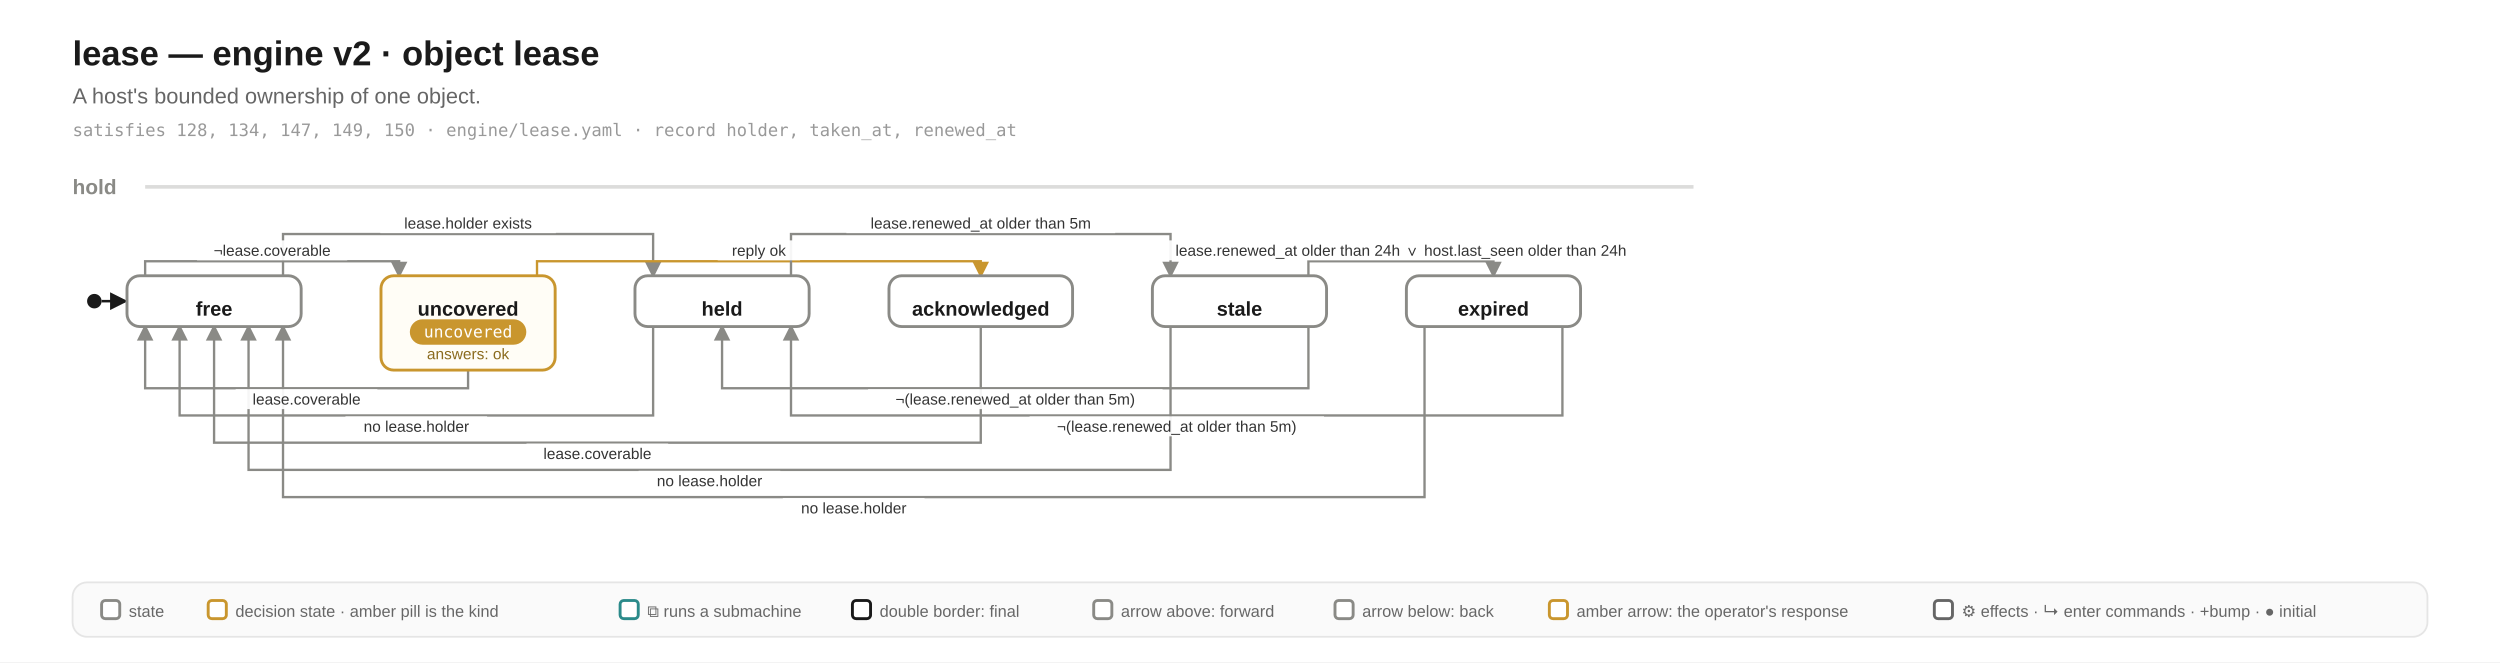
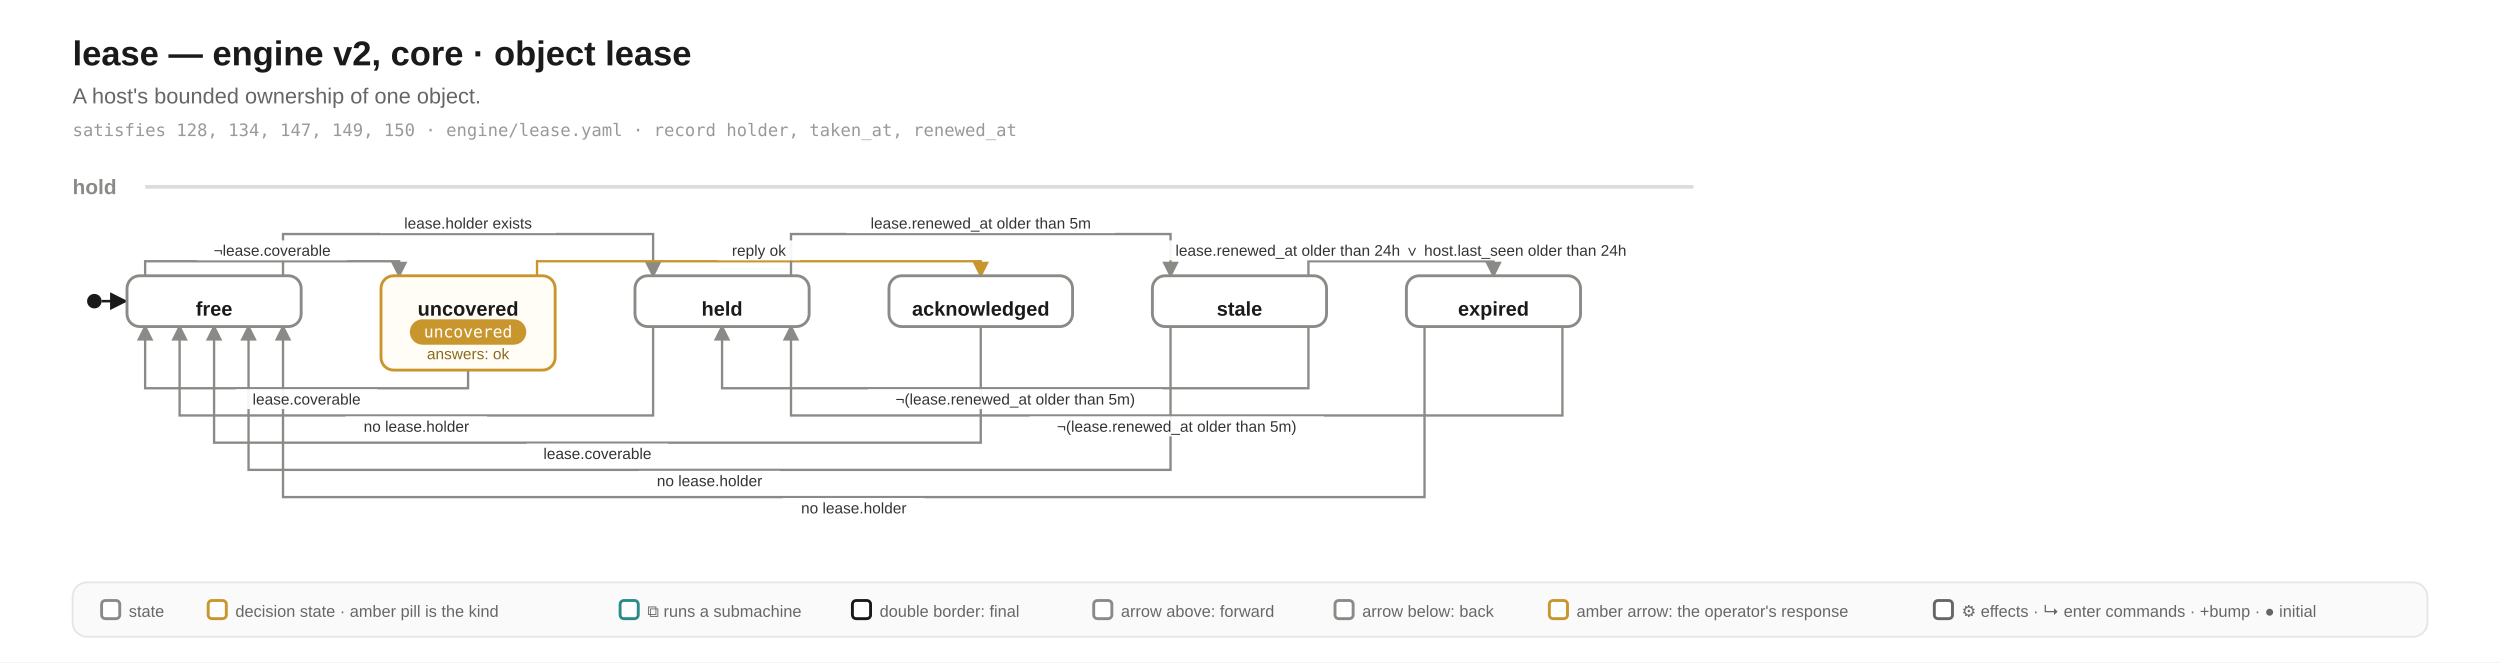
<svg xmlns="http://www.w3.org/2000/svg" width="1378" height="365" viewBox="0 0 1378 365" font-family="-apple-system, 'Helvetica Neue', Arial, sans-serif">
  <defs>
    <marker id="mB" viewBox="0 0 10 10" refX="8.5" refY="5" markerWidth="7" markerHeight="7" orient="auto-start-reverse">
      <path d="M0 0L10 5L0 10z" fill="#4a7fb5" />
    </marker>
    <marker id="mT" viewBox="0 0 10 10" refX="8.5" refY="5" markerWidth="7" markerHeight="7" orient="auto-start-reverse">
      <path d="M0 0L10 5L0 10z" fill="#2b8a8a" />
    </marker>
    <marker id="mG" viewBox="0 0 10 10" refX="8.5" refY="5" markerWidth="7" markerHeight="7" orient="auto-start-reverse">
      <path d="M0 0L10 5L0 10z" fill="#8a8a86" />
    </marker>
    <marker id="mA" viewBox="0 0 10 10" refX="8.5" refY="5" markerWidth="7" markerHeight="7" orient="auto-start-reverse">
      <path d="M0 0L10 5L0 10z" fill="#c9962e" />
    </marker>
    <marker id="mI" viewBox="0 0 10 10" refX="8.5" refY="5" markerWidth="7" markerHeight="7" orient="auto-start-reverse">
      <path d="M0 0L10 5L0 10z" fill="#1a1a1a" />
    </marker>
  </defs>
  <rect width="1378" height="365" fill="#fff" />
-   <text x="40" y="36" font-size="19" font-weight="700" fill="#1a1a1a">lease — engine v2 · object lease</text>
+   <text x="40" y="36" font-size="19" font-weight="700" fill="#1a1a1a">lease — engine v2, core · object lease</text>
  <text x="40" y="57" font-size="12" fill="#666">A host's bounded ownership of one object.</text>
  <text x="40" y="75" font-size="9.5" font-family="monospace" fill="#999">satisfies 128, 134, 147, 149, 150 · engine/lease.yaml · record holder, taken_at, renewed_at</text>
  <text x="40" y="107" font-size="11.5" font-weight="700" fill="#8a8a86">hold</text>
  <line x1="80" y1="103" x2="933.463" y2="103" stroke="#8a8a86" stroke-width="2" opacity="0.3" />
  <circle cx="52.0" cy="166.0" r="4" fill="#1a1a1a" />
  <line x1="56.0" y1="166.0" x2="69.0" y2="166.0" stroke="#1a1a1a" stroke-width="1.4" marker-end="url(#mI)" />
  <path d="M156.0,152.0 V129.0 H360.0 V152.0" fill="none" stroke="#8a8a86" stroke-width="1.3" marker-end="url(#mG)" />
  <path d="M80.0,152.0 V144.0 H220.0 V152.0" fill="none" stroke="#8a8a86" stroke-width="1.3" marker-end="url(#mG)" />
  <path d="M258.0,204.0 V214.0 H80.0 V180.0" fill="none" stroke="#8a8a86" stroke-width="1.3" marker-end="url(#mG)" />
  <path d="M296.0,152.0 V144.0 H540.6 V152.0" fill="none" stroke="#c9962e" stroke-width="1.3" marker-end="url(#mA)" />
  <path d="M360.0,180.0 V229.0 H99.0 V180.0" fill="none" stroke="#8a8a86" stroke-width="1.3" marker-end="url(#mG)" />
  <path d="M436.0,152.0 V129.0 H645.2 V152.0" fill="none" stroke="#8a8a86" stroke-width="1.3" marker-end="url(#mG)" />
  <path d="M540.6,180.0 V244.0 H118.0 V180.0" fill="none" stroke="#8a8a86" stroke-width="1.3" marker-end="url(#mG)" />
  <path d="M645.2,180.0 V259.0 H137.0 V180.0" fill="none" stroke="#8a8a86" stroke-width="1.3" marker-end="url(#mG)" />
  <path d="M721.2,180.0 V214.0 H398.0 V180.0" fill="none" stroke="#8a8a86" stroke-width="1.3" marker-end="url(#mG)" />
  <path d="M721.2,152.0 V144.0 H823.2 V152.0" fill="none" stroke="#8a8a86" stroke-width="1.3" marker-end="url(#mG)" />
  <path d="M785.2,180.0 V274.0 H156.0 V180.0" fill="none" stroke="#8a8a86" stroke-width="1.3" marker-end="url(#mG)" />
  <path d="M861.2,180.0 V229.0 H436.0 V180.0" fill="none" stroke="#8a8a86" stroke-width="1.3" marker-end="url(#mG)" />
  <rect x="70.0" y="152.0" width="96.0" height="28.0" rx="7" fill="#fff" stroke="#8a8a86" stroke-width="1.6" />
  <text x="118.0" y="174.0" font-size="11" fill="#1a1a1a" text-anchor="middle" font-weight="700">free</text>
  <rect x="210.0" y="152.0" width="96.0" height="52.0" rx="7" fill="#fffdf6" stroke="#c9962e" stroke-width="1.6" />
  <text x="258.0" y="174.0" font-size="11" fill="#1a1a1a" text-anchor="middle" font-weight="700">uncovered</text>
  <rect x="225.9" y="176.0" width="64.2" height="14" rx="7" fill="#c9962e" />
  <text x="258.0" y="186.0" font-size="9" font-family="monospace" fill="#fff" text-anchor="middle">uncovered</text>
  <text x="258.0" y="198.0" font-size="8.5" fill="#8a6a1d" text-anchor="middle">answers: ok</text>
  <rect x="350.0" y="152.0" width="96.0" height="28.0" rx="7" fill="#fff" stroke="#8a8a86" stroke-width="1.6" />
  <text x="398.0" y="174.0" font-size="11" fill="#1a1a1a" text-anchor="middle" font-weight="700">held</text>
  <rect x="490.0" y="152.0" width="101.2" height="28.0" rx="7" fill="#fff" stroke="#8a8a86" stroke-width="1.6" />
  <text x="540.6" y="174.0" font-size="11" fill="#1a1a1a" text-anchor="middle" font-weight="700">acknowledged</text>
  <rect x="635.2" y="152.0" width="96.0" height="28.0" rx="7" fill="#fff" stroke="#8a8a86" stroke-width="1.6" />
  <text x="683.2" y="174.0" font-size="11" fill="#1a1a1a" text-anchor="middle" font-weight="700">stale</text>
  <rect x="775.2" y="152.0" width="96.0" height="28.0" rx="7" fill="#fff" stroke="#8a8a86" stroke-width="1.6" />
  <text x="823.2" y="174.0" font-size="11" fill="#1a1a1a" text-anchor="middle" font-weight="700">expired</text>
  <rect x="209.6" y="117.5" width="96.8" height="11" fill="#fff" opacity="0.92" />
  <text x="258.0" y="126.0" font-size="8.5" fill="#333" text-anchor="middle">lease.holder exists</text>
  <rect x="108.6" y="132.5" width="82.8" height="11" fill="#fff" opacity="0.92" />
  <text x="150.0" y="141.0" font-size="8.5" fill="#333" text-anchor="middle">¬lease.coverable</text>
  <rect x="129.9" y="214.5" width="78.1" height="11" fill="#fff" opacity="0.92" />
  <text x="169.0" y="223.0" font-size="8.5" fill="#333" text-anchor="middle">lease.coverable</text>
  <rect x="395.6" y="132.5" width="45.4" height="11" fill="#fff" opacity="0.92" />
  <text x="418.3" y="141.0" font-size="8.5" fill="#333" text-anchor="middle">reply ok</text>
  <rect x="190.4" y="229.5" width="78.1" height="11" fill="#fff" opacity="0.92" />
  <text x="229.5" y="238.0" font-size="8.5" fill="#333" text-anchor="middle">no lease.holder</text>
  <rect x="466.5" y="117.5" width="148.2" height="11" fill="#fff" opacity="0.92" />
  <text x="540.6" y="126.0" font-size="8.5" fill="#333" text-anchor="middle">lease.renewed_at older than 5m</text>
  <rect x="290.2" y="244.5" width="78.1" height="11" fill="#fff" opacity="0.92" />
  <text x="329.3" y="253.0" font-size="8.5" fill="#333" text-anchor="middle">lease.coverable</text>
  <rect x="352.0" y="259.5" width="78.1" height="11" fill="#fff" opacity="0.92" />
  <text x="391.1" y="268.0" font-size="8.5" fill="#333" text-anchor="middle">no lease.holder</text>
  <rect x="478.5" y="214.5" width="162.3" height="11" fill="#fff" opacity="0.92" />
  <text x="559.6" y="223.0" font-size="8.5" fill="#333" text-anchor="middle">¬(lease.renewed_at older than 5m)</text>
  <rect x="620.9" y="132.5" width="302.5" height="11" fill="#fff" opacity="0.92" />
  <text x="772.2" y="141.0" font-size="8.5" fill="#333" text-anchor="middle">lease.renewed_at older than 24h ∨ host.last_seen older than 24h</text>
  <rect x="431.5" y="274.5" width="78.1" height="11" fill="#fff" opacity="0.92" />
  <text x="470.6" y="283.0" font-size="8.5" fill="#333" text-anchor="middle">no lease.holder</text>
  <rect x="567.5" y="229.5" width="162.3" height="11" fill="#fff" opacity="0.92" />
  <text x="648.6" y="238.0" font-size="8.5" fill="#333" text-anchor="middle">¬(lease.renewed_at older than 5m)</text>
  <rect x="40" y="321" width="1298" height="30" rx="8" fill="#fafafa" stroke="#e5e5e5" />
  <rect x="56" y="331" width="10" height="10" rx="2" fill="#fff" stroke="#8a8a86" stroke-width="1.6" />
  <text x="71" y="340" font-size="9" fill="#666">state</text>
  <rect x="114.75" y="331" width="10" height="10" rx="2" fill="#fff" stroke="#c9962e" stroke-width="1.6" />
  <text x="129.75" y="340" font-size="9" fill="#666">decision state · amber pill is the kind</text>
  <rect x="341.8" y="331" width="10" height="10" rx="2" fill="#fff" stroke="#2b8a8a" stroke-width="1.6" />
  <text x="356.8" y="340" font-size="9" fill="#666">⧉ runs a submachine</text>
  <rect x="469.85" y="331" width="10" height="10" rx="2" fill="#fff" stroke="#1a1a1a" stroke-width="1.6" />
  <text x="484.85" y="340" font-size="9" fill="#666">double border: final</text>
  <rect x="602.85" y="331" width="10" height="10" rx="2" fill="#fff" stroke="#8a8a86" stroke-width="1.6" />
  <text x="617.85" y="340" font-size="9" fill="#666">arrow above: forward</text>
  <rect x="735.85" y="331" width="10" height="10" rx="2" fill="#fff" stroke="#8a8a86" stroke-width="1.6" />
  <text x="750.85" y="340" font-size="9" fill="#666">arrow below: back</text>
  <rect x="854.0" y="331" width="10" height="10" rx="2" fill="#fff" stroke="#c9962e" stroke-width="1.6" />
  <text x="869.0" y="340" font-size="9" fill="#666">amber arrow: the operator's response</text>
  <rect x="1066.2" y="331" width="10" height="10" rx="2" fill="#fff" stroke="#666" stroke-width="1.6" />
  <text x="1081.2" y="340" font-size="9" fill="#666">⚙ effects · ↳ enter commands · +bump · ● initial</text>
</svg>
